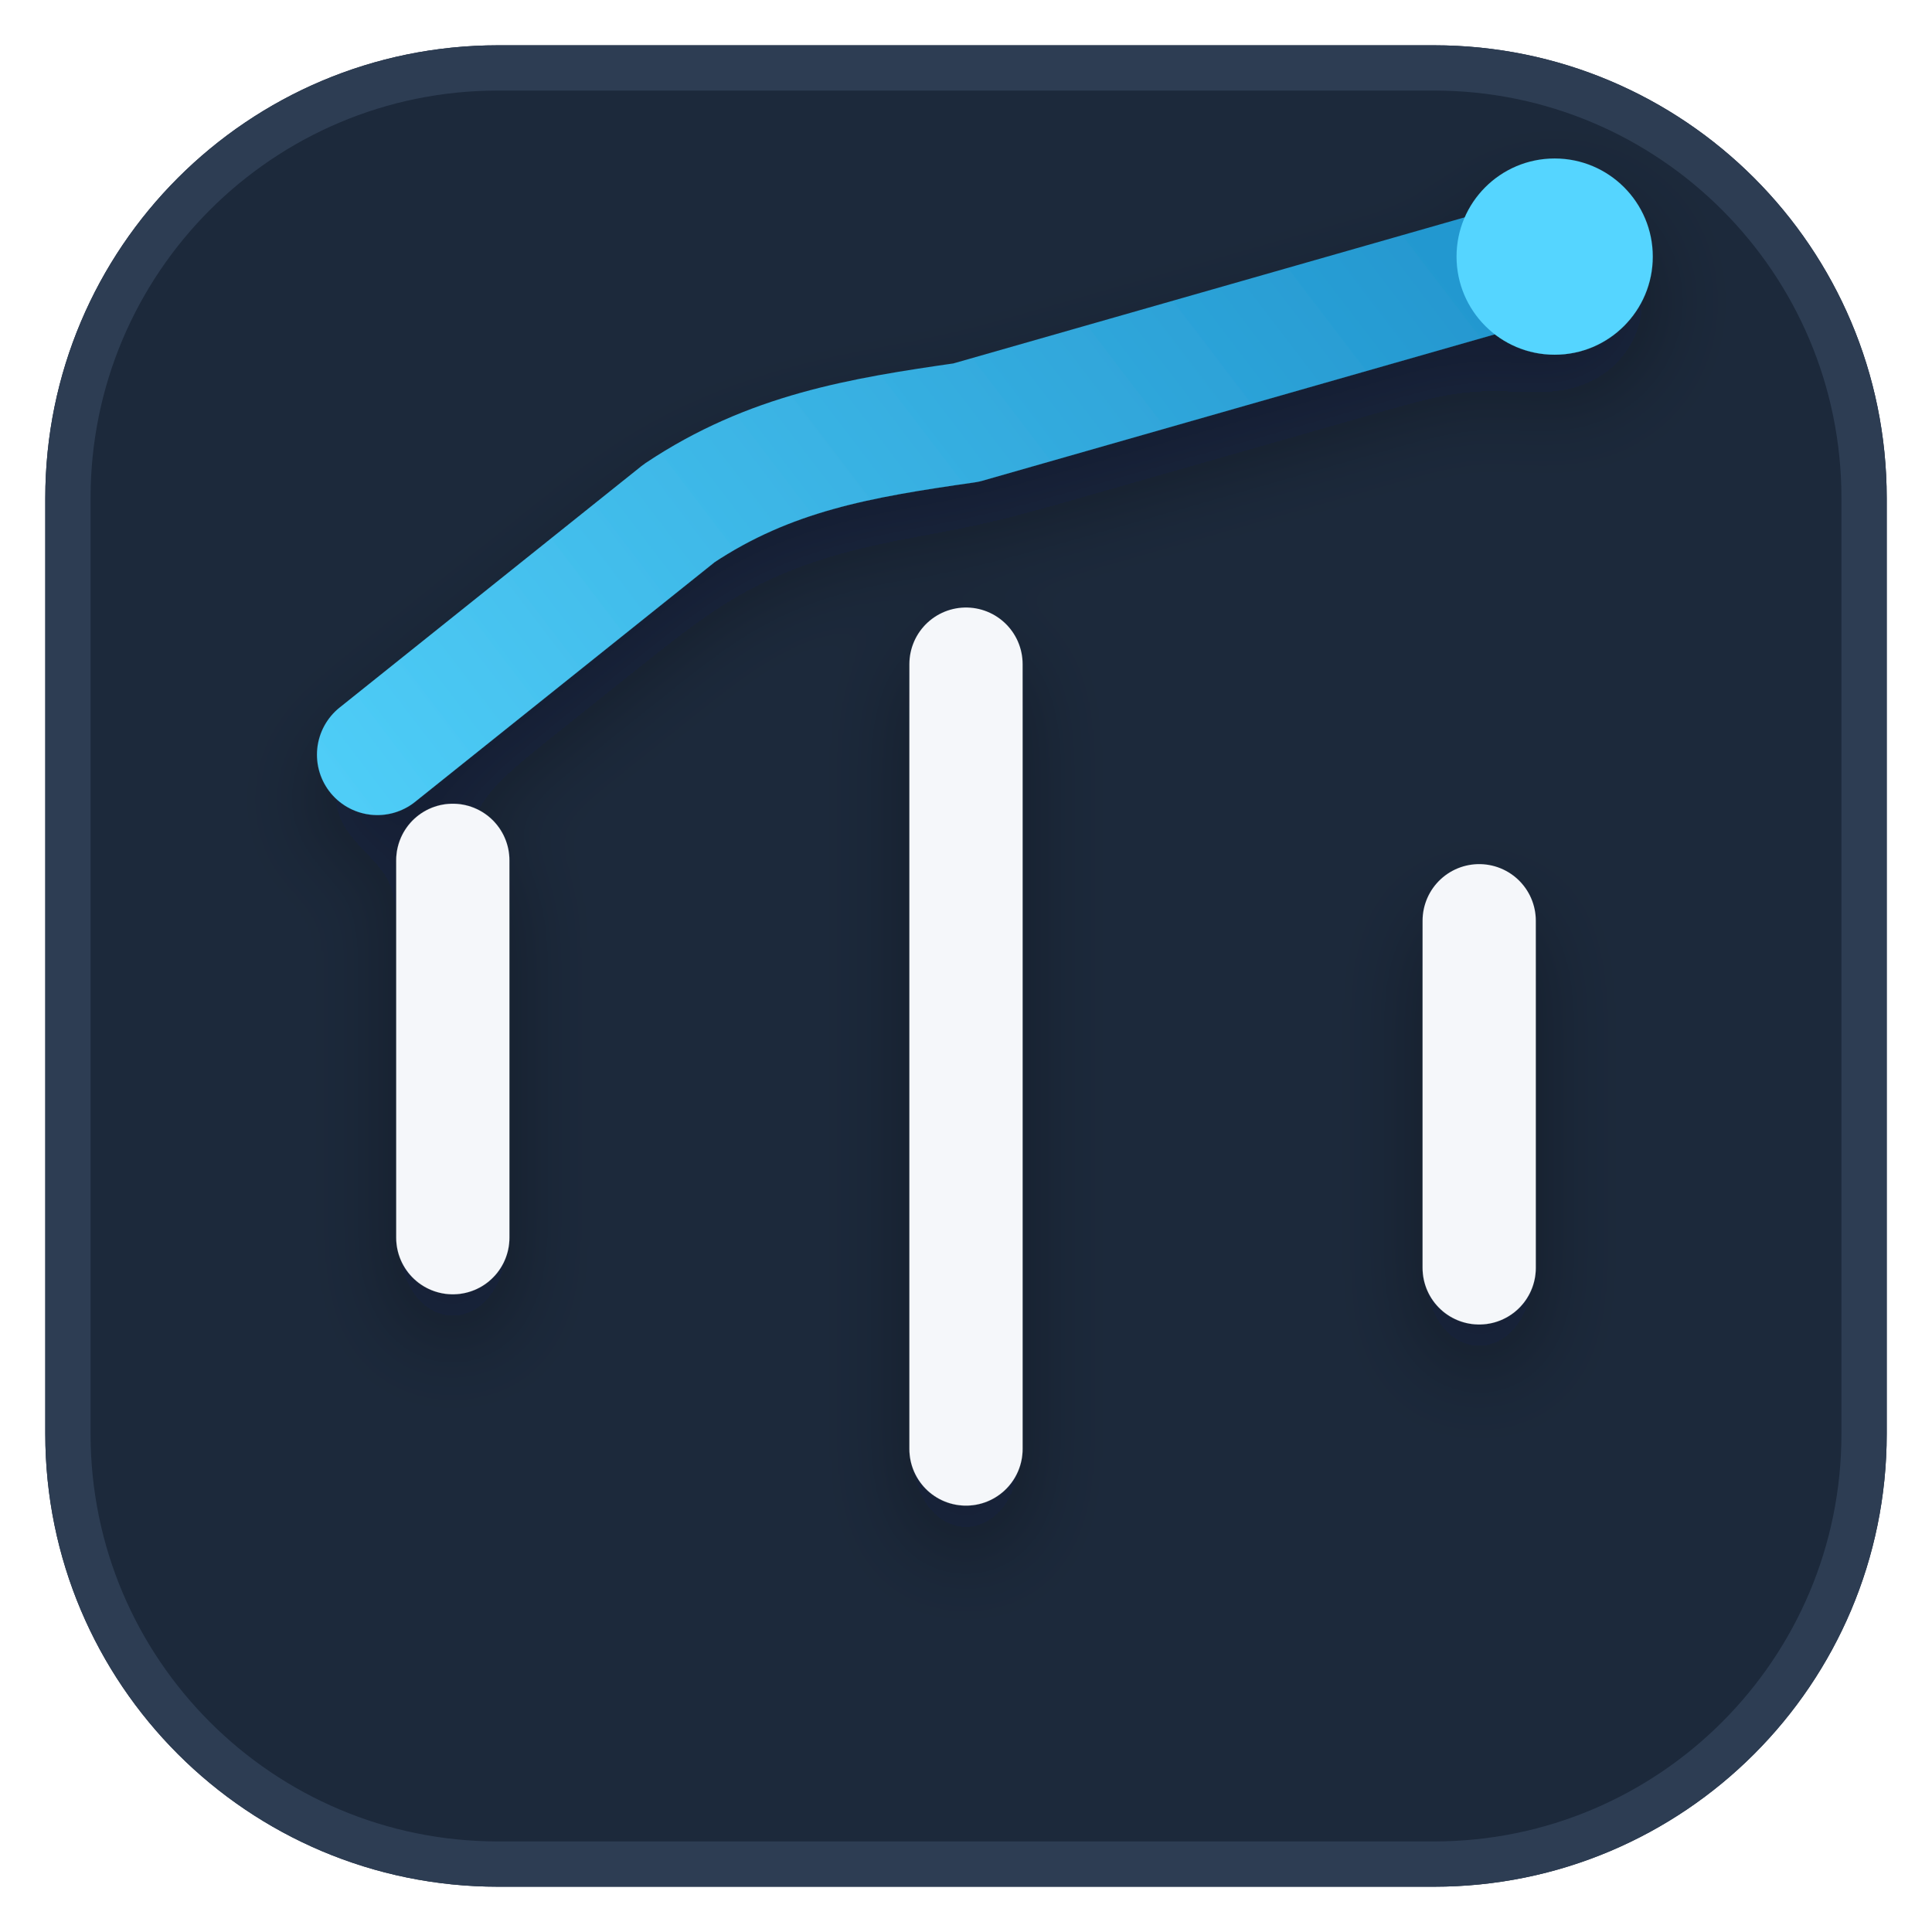
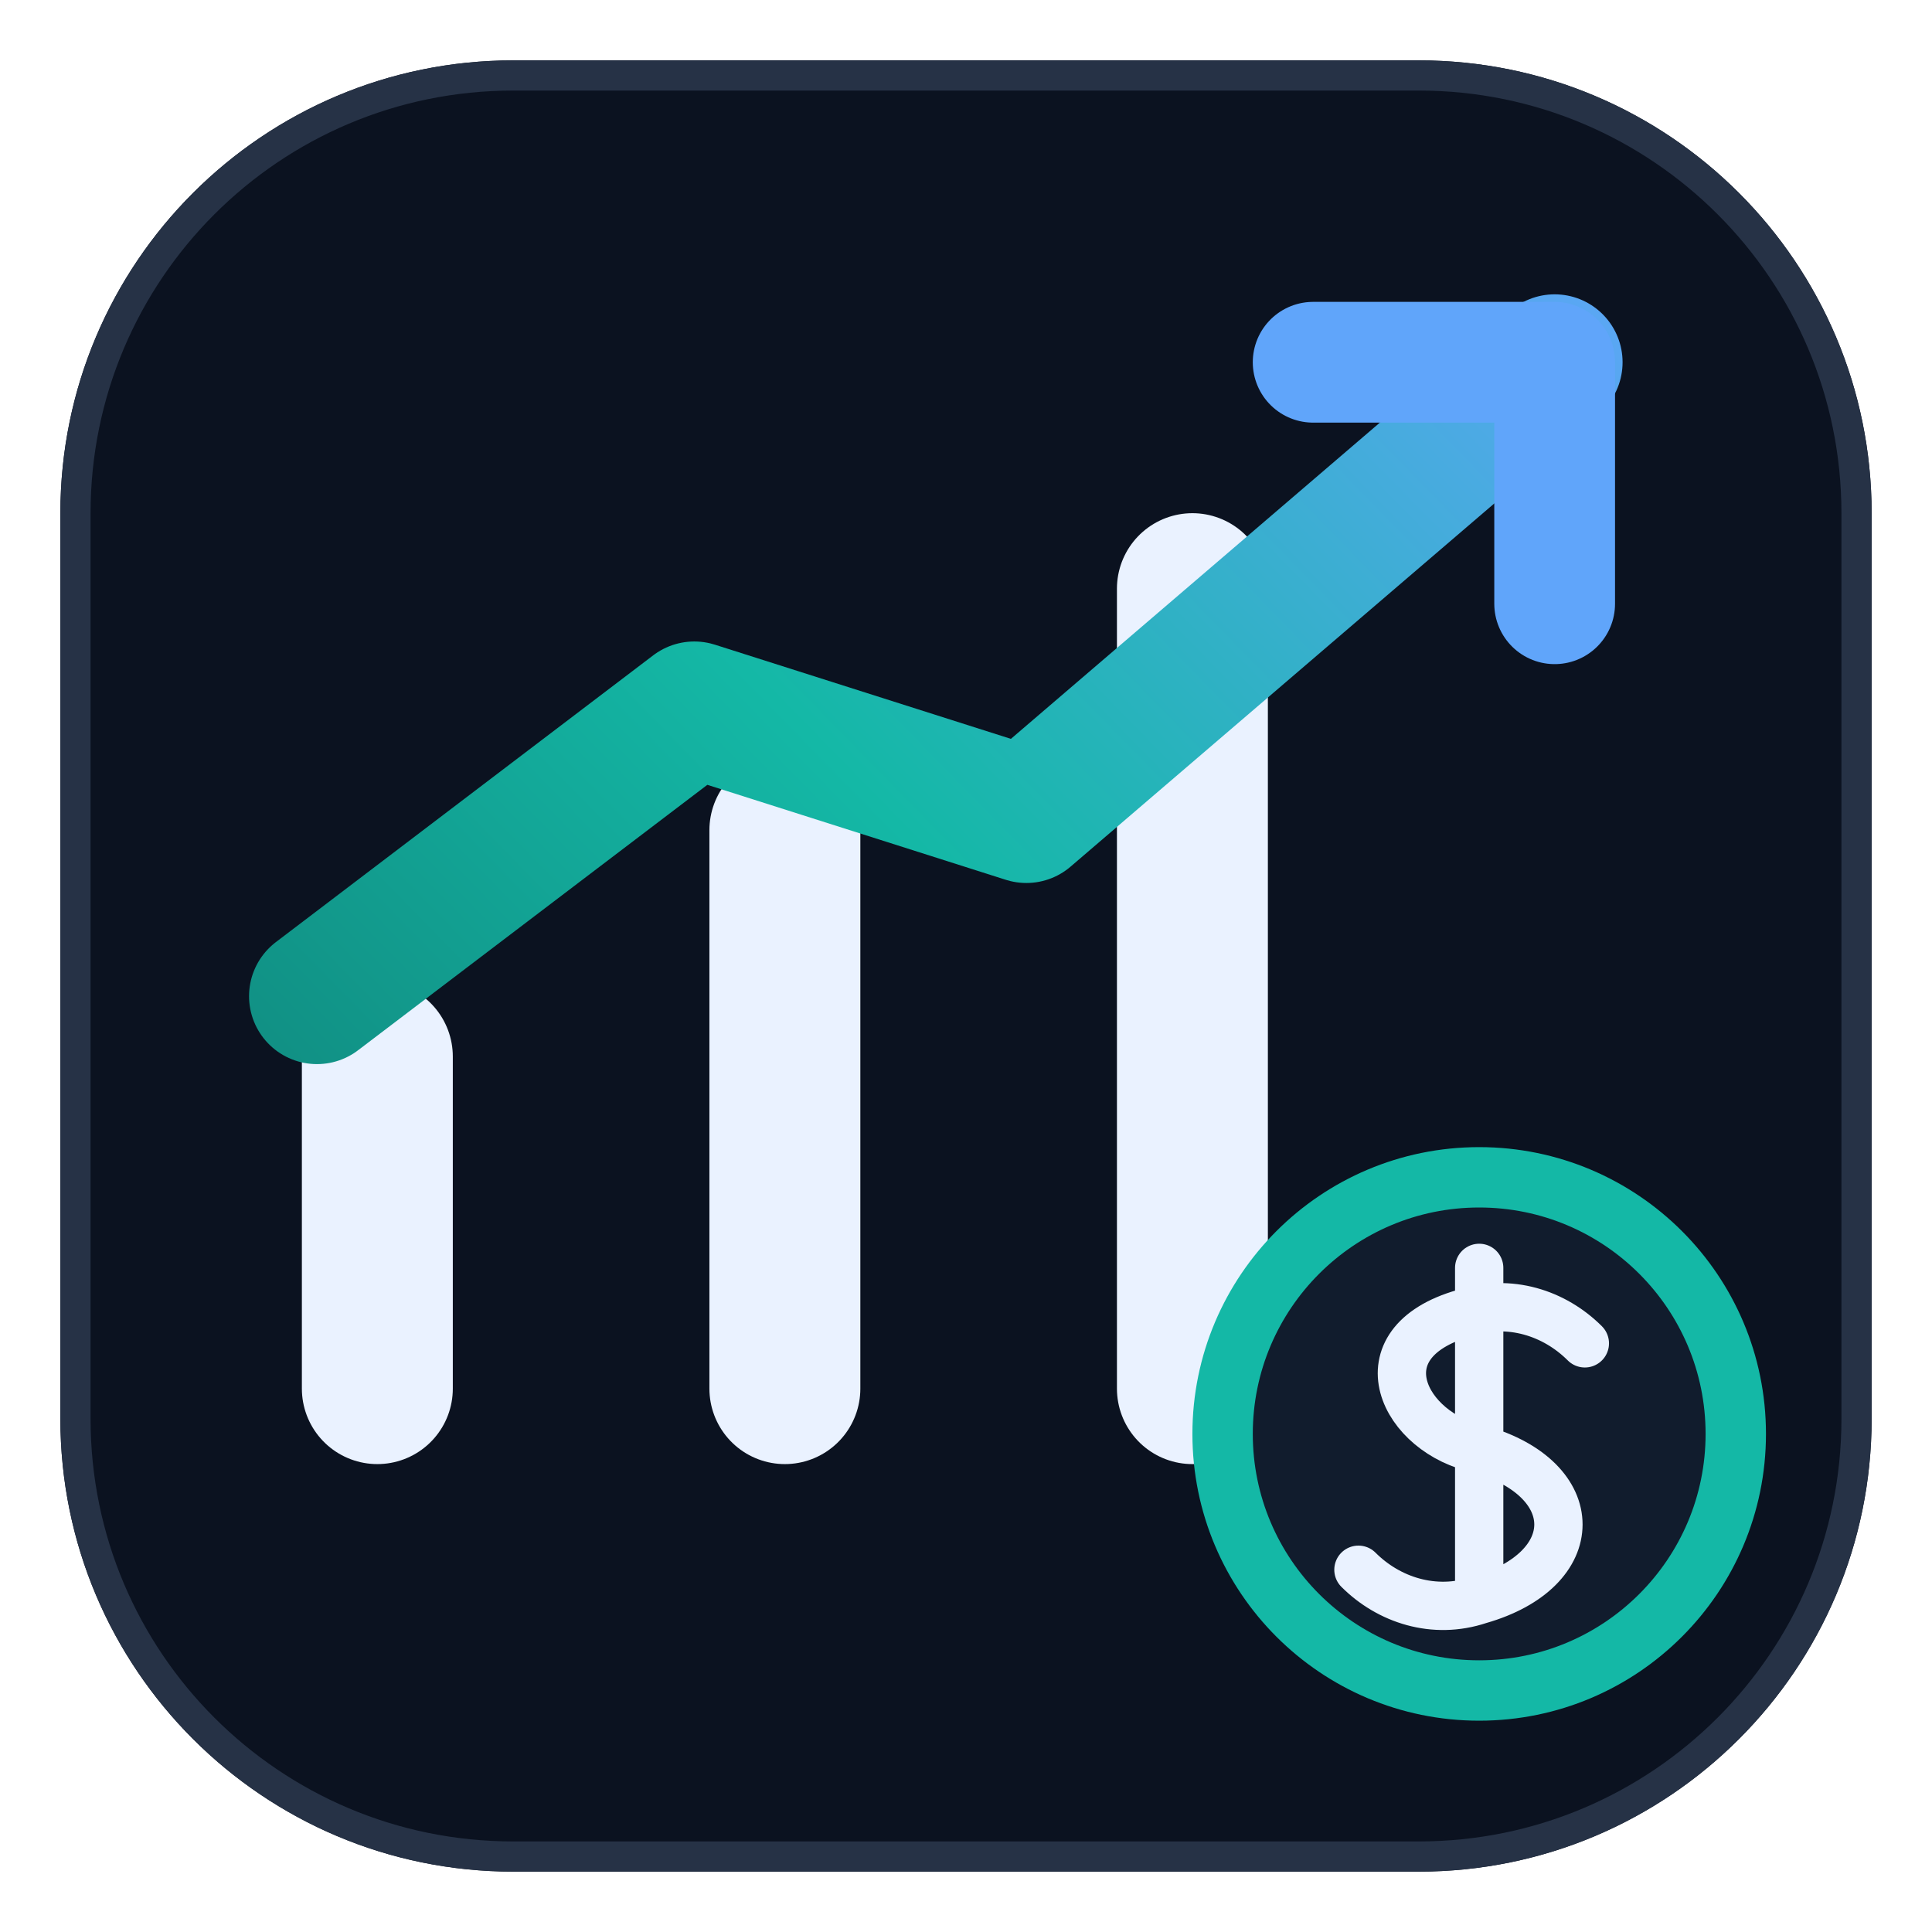
- <svg xmlns="http://www.w3.org/2000/svg" viewBox="0 0 128 128" role="img" aria-label="Wealth Arrays">
+ <svg xmlns="http://www.w3.org/2000/svg" viewBox="0 0 128 128" role="img" aria-label="Wealth Arrays finance logo">
  <defs>
-     <linearGradient id="line" x1="26" y1="84" x2="102" y2="26" gradientUnits="userSpaceOnUse">
-       <stop stop-color="#58D8FF" />
-       <stop offset="1" stop-color="#2498D0" />
+     <linearGradient id="wa" x1="18" y1="108" x2="110" y2="18" gradientUnits="userSpaceOnUse">
+       <stop stop-color="#0F766E" />
+       <stop offset=".52" stop-color="#14B8A6" />
+       <stop offset="1" stop-color="#60A5FA" />
    </linearGradient>
-     <filter id="shadow" x="-20%" y="-20%" width="140%" height="150%">
-       <feDropShadow dx="0" dy="3" stdDeviation="3" flood-color="#08111d" flood-opacity=".32" />
-     </filter>
  </defs>
-   <rect x="3" y="3" width="122" height="122" rx="30" fill="#1C293B" />
-   <rect x="4.5" y="4.5" width="119" height="119" rx="28.5" fill="none" stroke="#2D3D53" stroke-width="3" />
-   <g filter="url(#shadow)">
-     <path d="M30 82V57M64 96V44M98 84V61" fill="none" stroke="#F5F7FA" stroke-width="7.5" stroke-linecap="round" />
-     <path d="M25 50L45 34C51 30 57 29 64 28L99 18" fill="none" stroke="url(#line)" stroke-width="8" stroke-linecap="round" stroke-linejoin="round" />
-     <circle cx="103" cy="17" r="6.5" fill="#54D5FF" />
-   </g>
+   <rect x="4" y="4" width="120" height="120" rx="30" fill="#0B1220" />
+   <rect x="5" y="5" width="118" height="118" rx="29" fill="none" stroke="#263246" stroke-width="2" />
+   <path d="M25 92V70M52 92V55M79 92V39" stroke="#EAF2FF" stroke-width="10" stroke-linecap="round" />
+   <path d="M21 66 46 47 68 54 103 24" fill="none" stroke="url(#wa)" stroke-width="9" stroke-linecap="round" stroke-linejoin="round" />
+   <path d="M87 24h16v16" fill="none" stroke="#60A5FA" stroke-width="8" stroke-linecap="round" stroke-linejoin="round" />
+   <circle cx="98" cy="95" r="17" fill="#111C2D" stroke="#14B8A6" stroke-width="4" />
+   <path d="M98 84v22M105 89c-2-2-5-3-8-2-7 2-4 8 1 9 7 2 7 8 0 10-3 1-6 0-8-2" fill="none" stroke="#EAF2FF" stroke-width="3.2" stroke-linecap="round" />
</svg>
